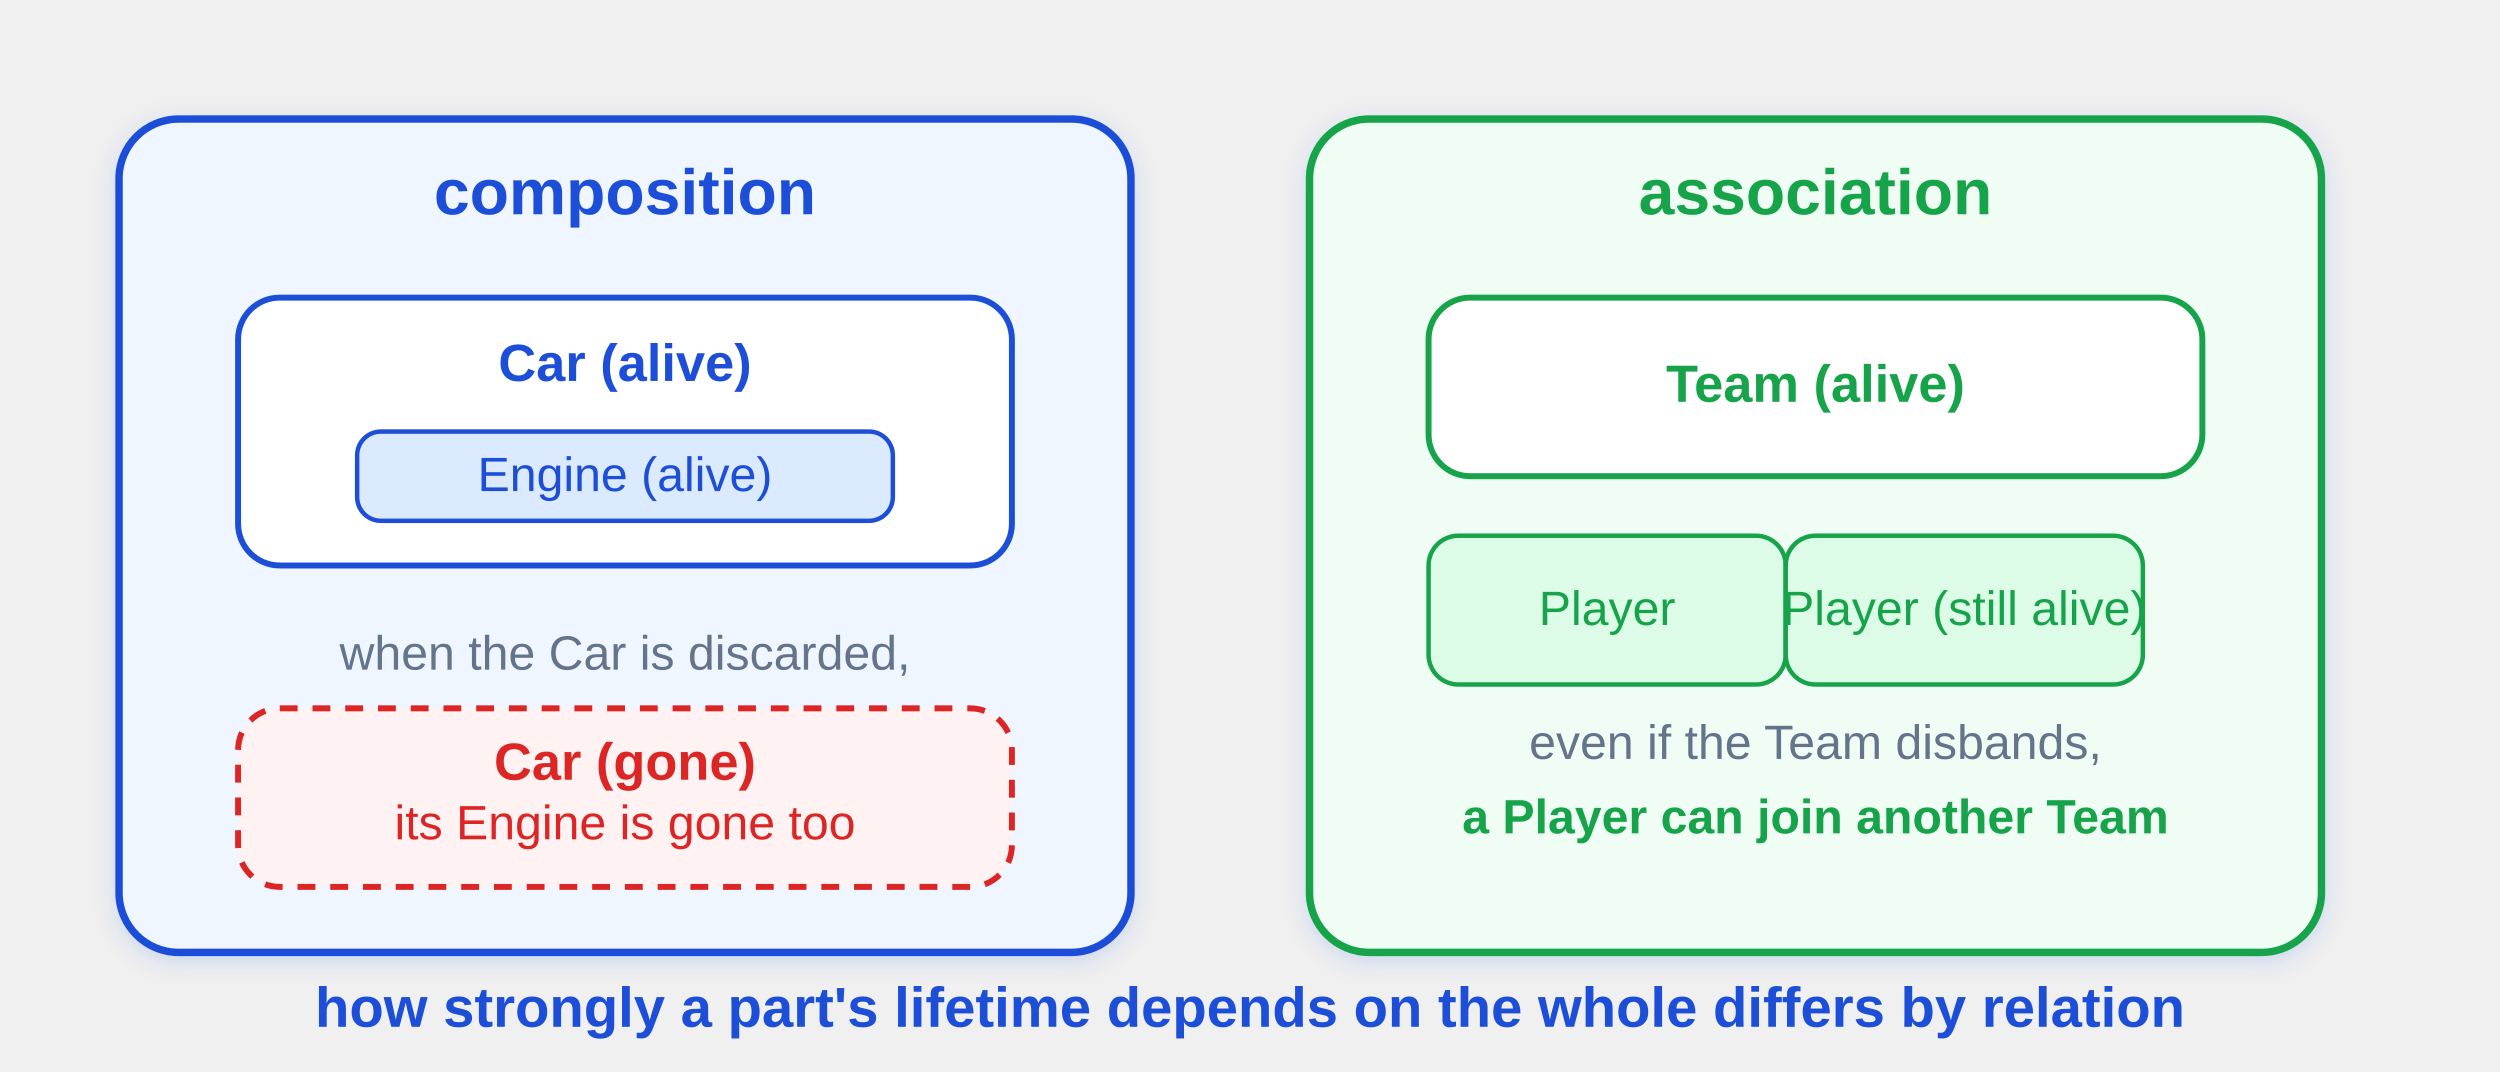
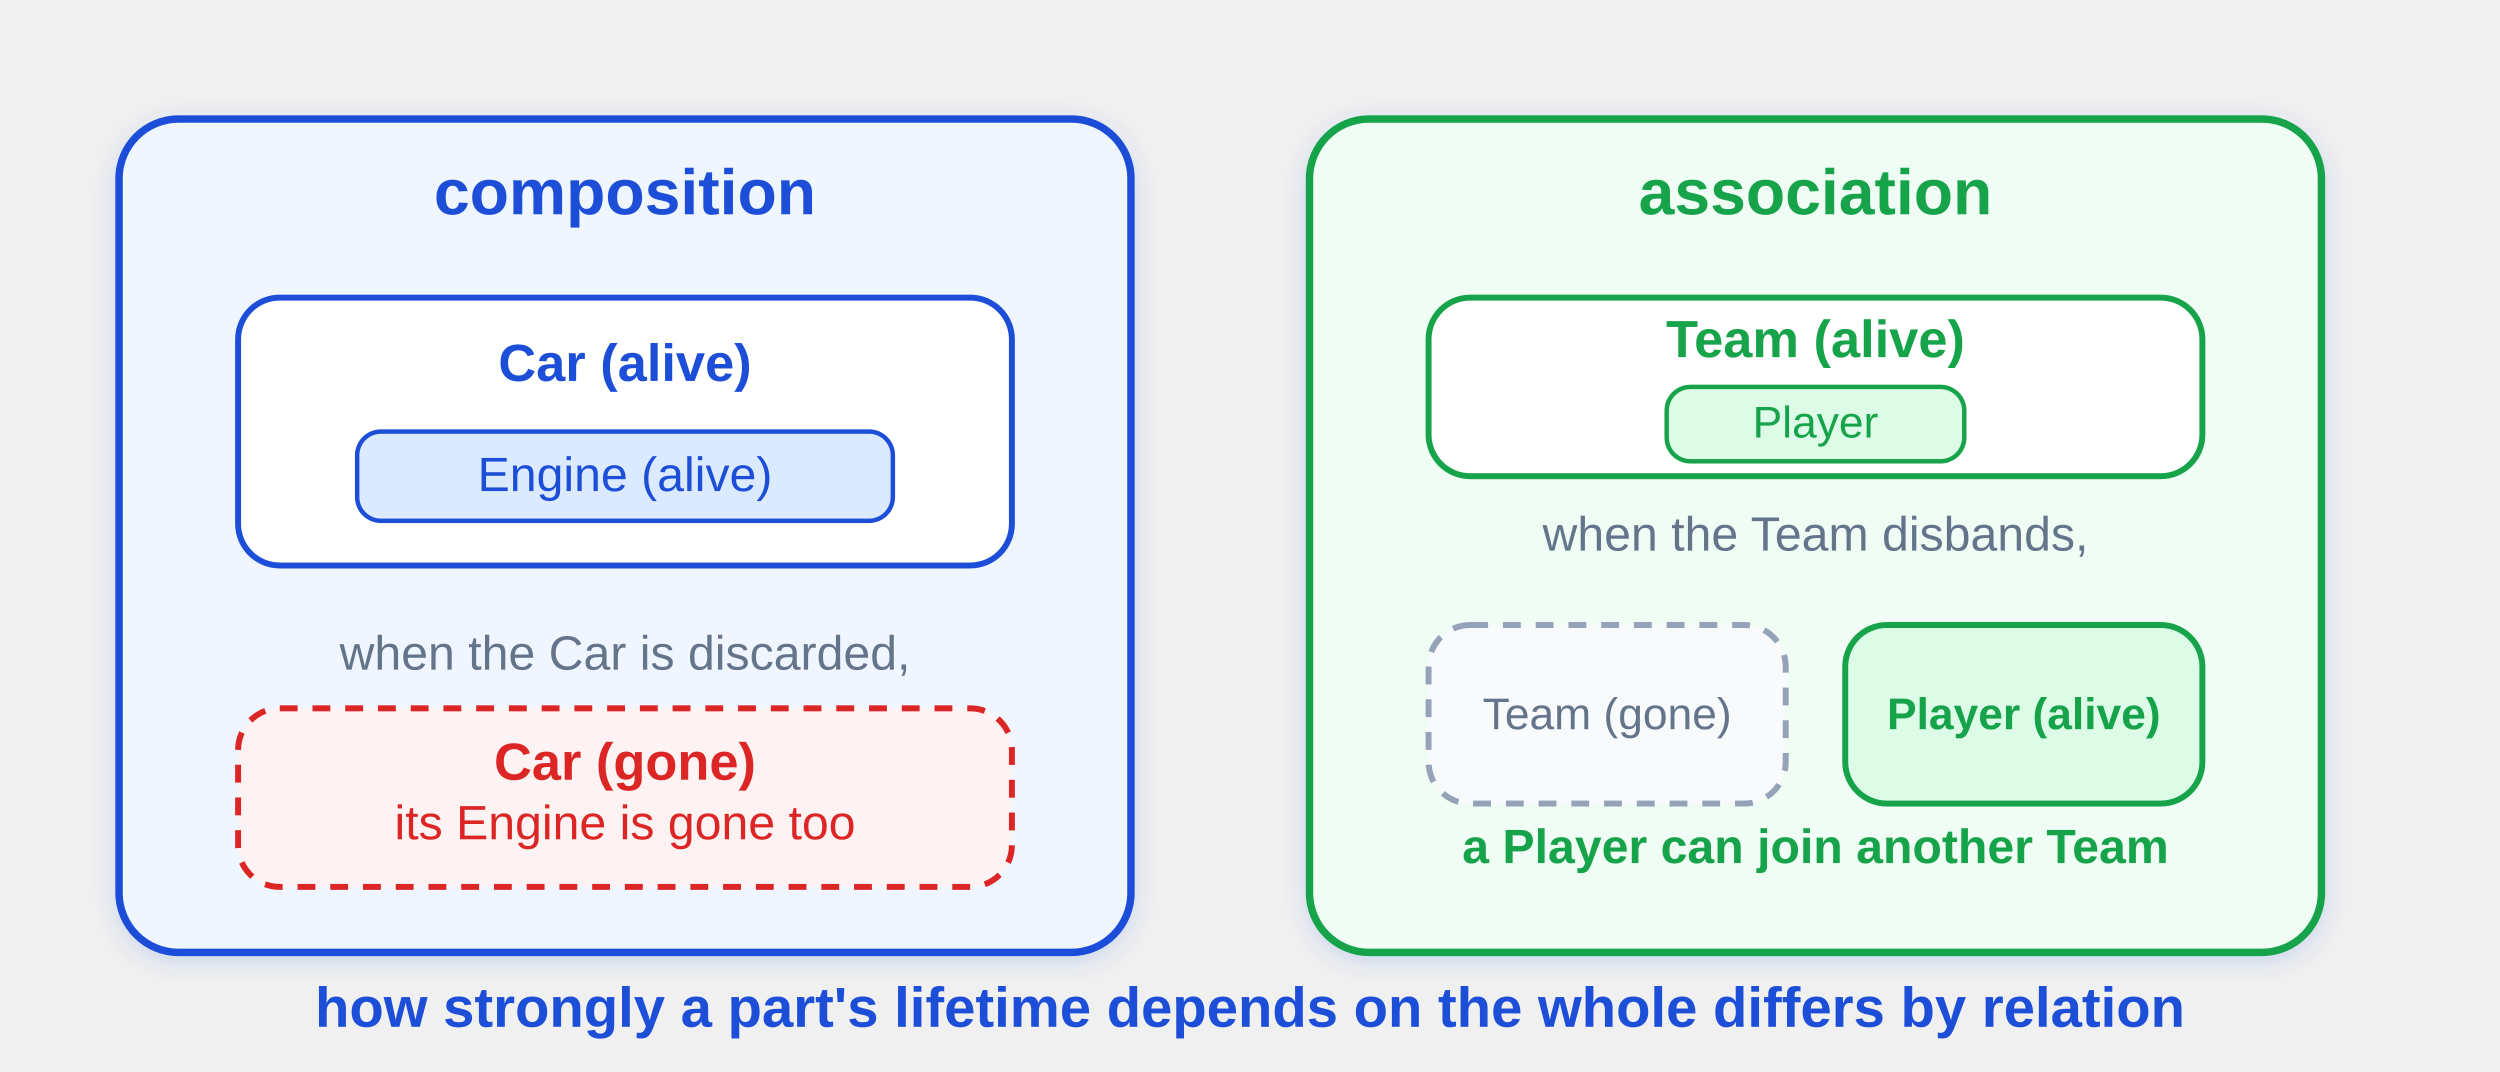
<svg xmlns="http://www.w3.org/2000/svg" viewBox="0 0 840 360" font-family="'Helvetica Neue', Arial, sans-serif">
  <defs>
    <filter id="softShadow" x="-30%" y="-30%" width="160%" height="160%">
      <feDropShadow dx="0" dy="2" stdDeviation="4" flood-color="#1d4ed8" flood-opacity="0.16" />
    </filter>
  </defs>
  <g filter="url(#softShadow)">
    <rect x="40" y="40" width="340" height="280" rx="20" fill="#eff6ff" stroke="#1d4ed8" stroke-width="2.5" />
  </g>
  <text x="210" y="72" text-anchor="middle" font-size="21.6" font-weight="700" fill="#1d4ed8">composition</text>
  <rect x="80" y="100" width="260" height="90" rx="14" fill="#ffffff" stroke="#1d4ed8" stroke-width="2" />
  <text x="210" y="128" text-anchor="middle" font-size="17.6" fill="#1d4ed8" font-weight="700">Car (alive)</text>
  <rect x="120" y="145" width="180" height="30" rx="8" fill="#dbeafe" stroke="#1d4ed8" stroke-width="1.5" />
  <text x="210" y="165" text-anchor="middle" font-size="16.2" fill="#1d4ed8">Engine (alive)</text>
  <text x="210" y="225" text-anchor="middle" font-size="16.2" fill="#64748b">when the Car is discarded,</text>
  <rect x="80" y="238" width="260" height="60" rx="14" fill="#fef2f2" stroke="#dc2626" stroke-width="2" stroke-dasharray="6,5" />
  <text x="210" y="262" text-anchor="middle" font-size="17.6" fill="#dc2626" font-weight="700">Car (gone)</text>
  <text x="210" y="282" text-anchor="middle" font-size="16.2" fill="#dc2626">its Engine is gone too</text>
  <g filter="url(#softShadow)">
    <rect x="440" y="40" width="340" height="280" rx="20" fill="#f0fdf4" stroke="#16a34a" stroke-width="2.5" />
  </g>
  <text x="610" y="72" text-anchor="middle" font-size="21.6" font-weight="700" fill="#16a34a">association</text>
  <rect x="480" y="100" width="260" height="60" rx="14" fill="#ffffff" stroke="#16a34a" stroke-width="2" />
-   <text x="610" y="135" text-anchor="middle" font-size="17.6" fill="#16a34a" font-weight="700">Team (alive)</text>
-   <rect x="480" y="180" width="120" height="50" rx="10" fill="#dcfce7" stroke="#16a34a" stroke-width="1.5" />
-   <text x="540" y="210" text-anchor="middle" font-size="16.2" fill="#16a34a">Player</text>
-   <text x="610" y="255" text-anchor="middle" font-size="16.2" fill="#64748b">even if the Team disbands,</text>
-   <rect x="600" y="180" width="120" height="50" rx="10" fill="#dcfce7" stroke="#16a34a" stroke-width="1.5" />
-   <text x="660" y="210" text-anchor="middle" font-size="16.2" fill="#16a34a">Player (still alive)</text>
-   <text x="610" y="280" text-anchor="middle" font-size="16.2" fill="#16a34a" font-weight="700">a Player can join another Team</text>
+   <text x="610" y="120" text-anchor="middle" font-size="17.6" fill="#16a34a" font-weight="700">Team (alive)</text>
+   <rect x="560" y="130" width="100" height="25" rx="8" fill="#dcfce7" stroke="#16a34a" stroke-width="1.5" />
+   <text x="610" y="147" text-anchor="middle" font-size="14.9" fill="#16a34a">Player</text>
+   <text x="610" y="185" text-anchor="middle" font-size="16.2" fill="#64748b">when the Team disbands,</text>
+   <rect x="480" y="210" width="120" height="60" rx="14" fill="#f8fafc" stroke="#94a3b8" stroke-width="2" stroke-dasharray="6,5" />
+   <text x="540" y="245" text-anchor="middle" font-size="14.9" fill="#64748b">Team (gone)</text>
+   <rect x="620" y="210" width="120" height="60" rx="14" fill="#dcfce7" stroke="#16a34a" stroke-width="2" />
+   <text x="680" y="245" text-anchor="middle" font-size="14.9" fill="#16a34a" font-weight="700">Player (alive)</text>
+   <text x="610" y="290" text-anchor="middle" font-size="16.2" fill="#16a34a" font-weight="700">a Player can join another Team</text>
  <text x="420" y="345" text-anchor="middle" font-size="18.9" fill="#1d4ed8" font-weight="600">how strongly a part's lifetime depends on the whole differs by relation</text>
</svg>
